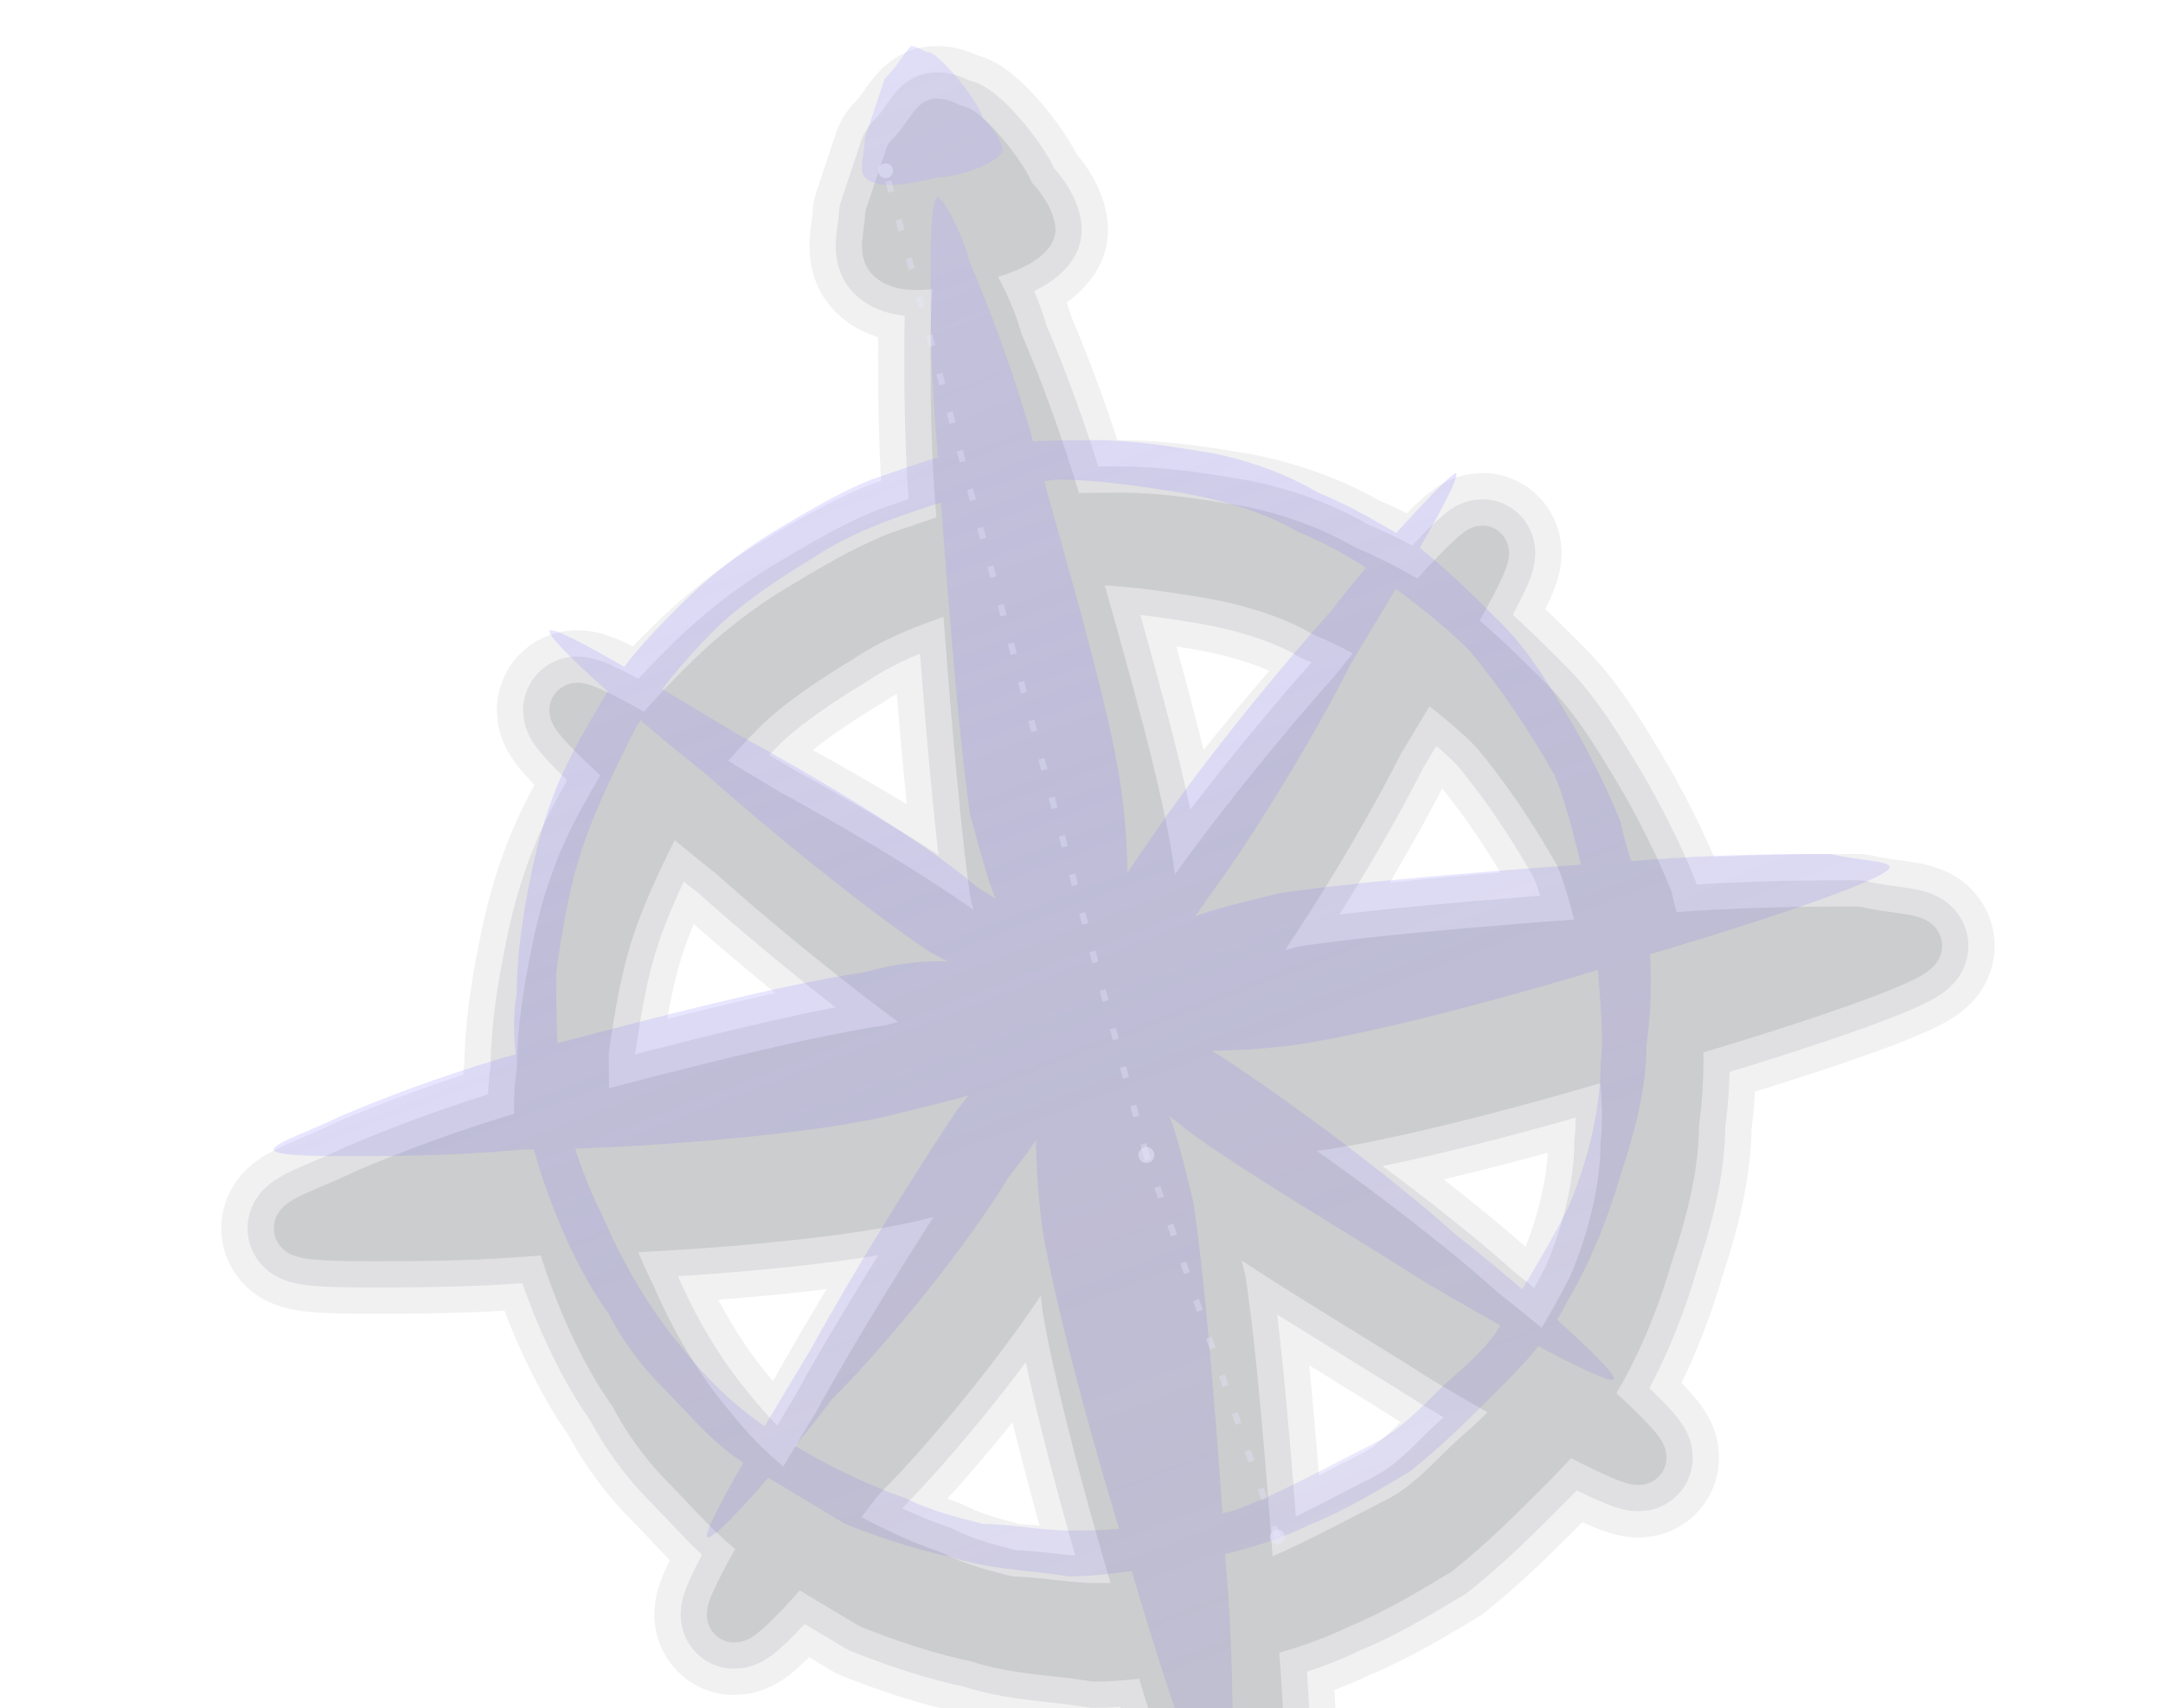
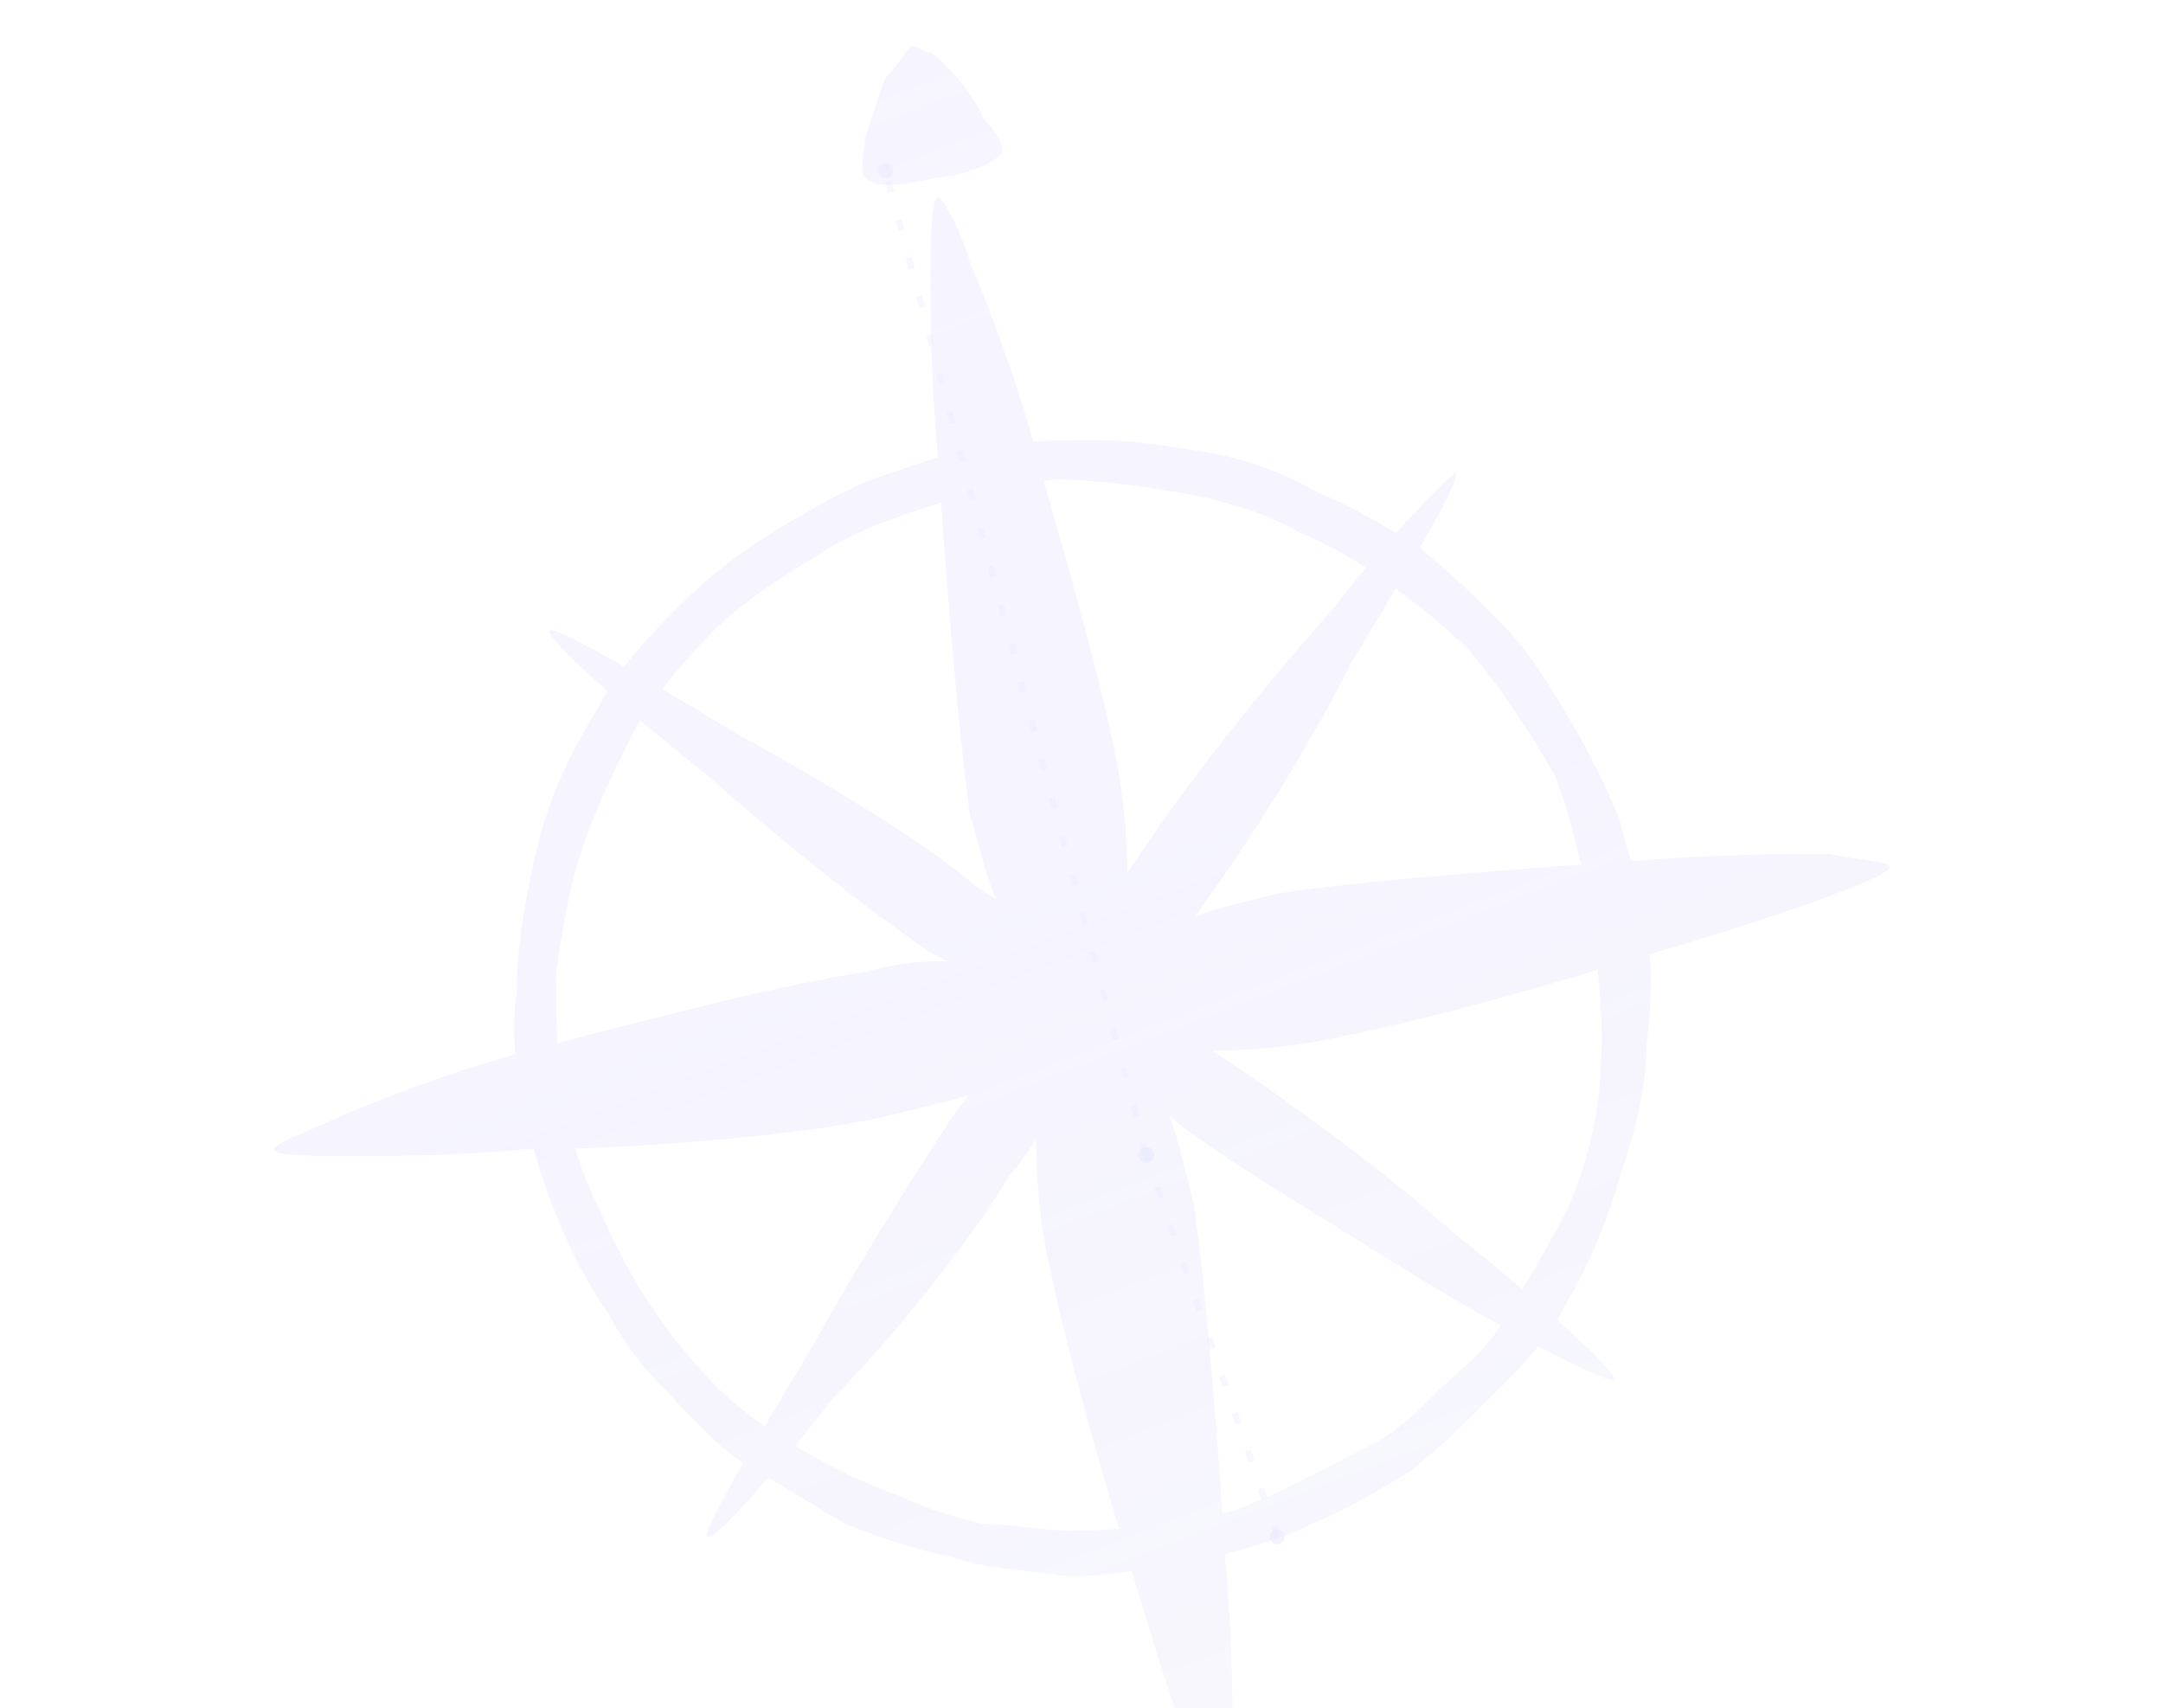
<svg xmlns="http://www.w3.org/2000/svg" viewBox="0 0 380 300" width="380" height="300">
  <defs>
    <linearGradient id="a1" x1="0" y1="0" x2=".35" y2="1">
      <stop offset="0" stop-color="#c4bcff" stop-opacity="0.32" />
      <stop offset=".55" stop-color="#8a7cff" stop-opacity="0.2" />
      <stop offset="1" stop-color="#6a5ae6" stop-opacity="0.13" />
    </linearGradient>
-     <clipPath id="a2">
-       <path d="M269 158C270 156 271 155 272 156C273 156 274 157 275 158C277 162 277 172 276 179C276 186 274 193 272 199C270 206 267 213 264 218C261 224 257 228 253 232C249 236 245 240 240 244C235 247 230 250 225 252C219 255 211 257 205 258C199 259 193 260 188 260C182 259 176 259 170 257C165 256 159 254 154 252C149 249 144 246 139 243C134 240 130 235 126 231C123 228 120 224 118 220C115 216 112 210 110 205C108 200 106 194 105 188C104 183 103 177 104 171C104 165 105 159 106 154C107 149 108 145 110 140C112 135 115 130 118 125C121 120 125 116 129 112C133 108 138 104 143 101C148 98 153 95 158 93C164 91 169 89 175 88C181 87 187 87 192 87C198 87 204 88 210 89C215 90 221 92 226 95C231 97 236 100 241 103C246 107 250 111 254 115C258 119 261 124 264 129C267 134 270 140 272 145C273 150 276 157 275 159C275 161 273 162 272 162C271 162 270 162 269 161C267 158 265 145 262 138C258 131 254 125 249 119C245 115 241 112 237 109C233 106 228 103 223 101C218 98 211 96 205 95C199 94 192 93 186 93C179 94 173 95 167 97C161 99 155 101 149 105C144 108 138 112 134 116C129 121 125 126 122 131C119 137 116 143 114 149C112 155 111 161 110 168C110 174 110 181 111 187C112 193 114 199 117 205C120 212 124 219 129 225C133 230 137 234 143 238C149 242 157 246 163 248C167 250 171 251 175 252C179 252 184 253 188 253C192 253 196 253 201 252C205 252 209 251 213 250C219 248 228 243 234 240C238 238 241 235 244 232C247 229 250 227 253 223C256 218 261 210 264 204C267 197 269 189 269 182C270 174 267 161 269 158ZM168 50C169 50 172 56 173 60C176 67 179 75 182 85C186 100 194 126 196 140C197 147 197 153 197 158C196 163 195 167 193 170C192 171 191 173 190 173C189 173 187 172 186 171C183 169 181 165 179 161C176 156 175 151 173 144C171 130 169 103 168 88C167 77 167 68 167 62C167 57 167 51 168 50ZM211 296C209 296 201 271 197 257C192 241 186 219 184 207C183 199 183 194 183 188C184 184 185 179 187 177C188 175 189 173 190 173C191 173 193 174 194 175C197 177 199 181 201 185C204 190 205 195 207 203C209 216 211 243 212 259C213 270 213 281 213 288C213 291 212 296 211 296ZM67 195C67 194 73 192 77 190C84 187 92 184 102 181C117 177 143 170 157 168C164 166 170 166 175 167C179 167 184 168 187 170C188 171 190 172 190 173C190 174 189 176 188 177C186 180 182 183 178 185C173 187 168 188 160 190C147 193 120 195 105 195C94 196 85 196 78 196C74 196 67 196 67 195ZM313 152C313 154 288 162 274 166C258 171 236 177 223 179C216 180 210 180 205 180C201 179 196 178 193 176C192 176 190 174 190 173C190 172 191 170 192 169C194 167 198 164 202 162C207 159 212 158 220 156C233 154 260 152 275 151C287 150 298 150 304 150C308 151 313 151 313 152ZM109 116C110 115 128 126 138 132C149 138 166 148 174 155C179 158 183 161 186 165C188 168 191 172 190 173C189 174 184 173 181 172C177 171 173 168 167 165C158 159 143 147 133 138C124 131 108 117 109 116ZM247 92C248 93 237 111 231 121C225 133 215 149 209 157C205 163 202 166 198 169C196 171 191 174 190 173C189 172 190 167 191 164C193 159 196 154 201 147C207 138 219 123 228 113C234 105 246 92 247 92ZM133 254C132 253 143 235 149 225C155 214 165 198 171 189C175 184 178 180 182 177C184 175 189 172 190 173C191 174 190 179 189 182C187 187 184 193 179 199C173 209 161 224 152 233C146 241 134 255 133 254ZM271 230C270 231 252 221 242 215C231 208 214 198 206 192C201 188 197 185 194 182C192 179 189 174 190 173C191 172 196 173 199 174C203 176 207 178 213 182C222 188 237 199 247 208C256 215 272 229 271 230ZM157 47C156 46 157 43 157 41C158 38 159 35 160 32C162 30 163 28 164 27C165 27 166 28 167 28C169 29 174 35 175 38C177 40 178 42 178 43C177 45 171 47 168 47C164 48 159 49 157 47Z" />
-     </clipPath>
  </defs>
  <g transform="matrix(1.1539 0 0 1.1539 -29.21 -23.07)">
    <g>
-       <g transform="matrix(1 0 0 1 4 12)" opacity="0.55">
-         <path d="M269 158C270 156 271 155 272 156C273 156 274 157 275 158C277 162 277 172 276 179C276 186 274 193 272 199C270 206 267 213 264 218C261 224 257 228 253 232C249 236 245 240 240 244C235 247 230 250 225 252C219 255 211 257 205 258C199 259 193 260 188 260C182 259 176 259 170 257C165 256 159 254 154 252C149 249 144 246 139 243C134 240 130 235 126 231C123 228 120 224 118 220C115 216 112 210 110 205C108 200 106 194 105 188C104 183 103 177 104 171C104 165 105 159 106 154C107 149 108 145 110 140C112 135 115 130 118 125C121 120 125 116 129 112C133 108 138 104 143 101C148 98 153 95 158 93C164 91 169 89 175 88C181 87 187 87 192 87C198 87 204 88 210 89C215 90 221 92 226 95C231 97 236 100 241 103C246 107 250 111 254 115C258 119 261 124 264 129C267 134 270 140 272 145C273 150 276 157 275 159C275 161 273 162 272 162C271 162 270 162 269 161C267 158 265 145 262 138C258 131 254 125 249 119C245 115 241 112 237 109C233 106 228 103 223 101C218 98 211 96 205 95C199 94 192 93 186 93C179 94 173 95 167 97C161 99 155 101 149 105C144 108 138 112 134 116C129 121 125 126 122 131C119 137 116 143 114 149C112 155 111 161 110 168C110 174 110 181 111 187C112 193 114 199 117 205C120 212 124 219 129 225C133 230 137 234 143 238C149 242 157 246 163 248C167 250 171 251 175 252C179 252 184 253 188 253C192 253 196 253 201 252C205 252 209 251 213 250C219 248 228 243 234 240C238 238 241 235 244 232C247 229 250 227 253 223C256 218 261 210 264 204C267 197 269 189 269 182C270 174 267 161 269 158ZM168 50C169 50 172 56 173 60C176 67 179 75 182 85C186 100 194 126 196 140C197 147 197 153 197 158C196 163 195 167 193 170C192 171 191 173 190 173C189 173 187 172 186 171C183 169 181 165 179 161C176 156 175 151 173 144C171 130 169 103 168 88C167 77 167 68 167 62C167 57 167 51 168 50ZM211 296C209 296 201 271 197 257C192 241 186 219 184 207C183 199 183 194 183 188C184 184 185 179 187 177C188 175 189 173 190 173C191 173 193 174 194 175C197 177 199 181 201 185C204 190 205 195 207 203C209 216 211 243 212 259C213 270 213 281 213 288C213 291 212 296 211 296ZM67 195C67 194 73 192 77 190C84 187 92 184 102 181C117 177 143 170 157 168C164 166 170 166 175 167C179 167 184 168 187 170C188 171 190 172 190 173C190 174 189 176 188 177C186 180 182 183 178 185C173 187 168 188 160 190C147 193 120 195 105 195C94 196 85 196 78 196C74 196 67 196 67 195ZM313 152C313 154 288 162 274 166C258 171 236 177 223 179C216 180 210 180 205 180C201 179 196 178 193 176C192 176 190 174 190 173C190 172 191 170 192 169C194 167 198 164 202 162C207 159 212 158 220 156C233 154 260 152 275 151C287 150 298 150 304 150C308 151 313 151 313 152ZM109 116C110 115 128 126 138 132C149 138 166 148 174 155C179 158 183 161 186 165C188 168 191 172 190 173C189 174 184 173 181 172C177 171 173 168 167 165C158 159 143 147 133 138C124 131 108 117 109 116ZM247 92C248 93 237 111 231 121C225 133 215 149 209 157C205 163 202 166 198 169C196 171 191 174 190 173C189 172 190 167 191 164C193 159 196 154 201 147C207 138 219 123 228 113C234 105 246 92 247 92ZM133 254C132 253 143 235 149 225C155 214 165 198 171 189C175 184 178 180 182 177C184 175 189 172 190 173C191 174 190 179 189 182C187 187 184 193 179 199C173 209 161 224 152 233C146 241 134 255 133 254ZM271 230C270 231 252 221 242 215C231 208 214 198 206 192C201 188 197 185 194 182C192 179 189 174 190 173C191 172 196 173 199 174C203 176 207 178 213 182C222 188 237 199 247 208C256 215 272 229 271 230ZM157 47C156 46 157 43 157 41C158 38 159 35 160 32C162 30 163 28 164 27C165 27 166 28 167 28C169 29 174 35 175 38C177 40 178 42 178 43C177 45 171 47 168 47C164 48 159 49 157 47Z" fill="#02030c" stroke="#02030c" stroke-width="24" stroke-linejoin="round" opacity="0.1" />
-         <path d="M269 158C270 156 271 155 272 156C273 156 274 157 275 158C277 162 277 172 276 179C276 186 274 193 272 199C270 206 267 213 264 218C261 224 257 228 253 232C249 236 245 240 240 244C235 247 230 250 225 252C219 255 211 257 205 258C199 259 193 260 188 260C182 259 176 259 170 257C165 256 159 254 154 252C149 249 144 246 139 243C134 240 130 235 126 231C123 228 120 224 118 220C115 216 112 210 110 205C108 200 106 194 105 188C104 183 103 177 104 171C104 165 105 159 106 154C107 149 108 145 110 140C112 135 115 130 118 125C121 120 125 116 129 112C133 108 138 104 143 101C148 98 153 95 158 93C164 91 169 89 175 88C181 87 187 87 192 87C198 87 204 88 210 89C215 90 221 92 226 95C231 97 236 100 241 103C246 107 250 111 254 115C258 119 261 124 264 129C267 134 270 140 272 145C273 150 276 157 275 159C275 161 273 162 272 162C271 162 270 162 269 161C267 158 265 145 262 138C258 131 254 125 249 119C245 115 241 112 237 109C233 106 228 103 223 101C218 98 211 96 205 95C199 94 192 93 186 93C179 94 173 95 167 97C161 99 155 101 149 105C144 108 138 112 134 116C129 121 125 126 122 131C119 137 116 143 114 149C112 155 111 161 110 168C110 174 110 181 111 187C112 193 114 199 117 205C120 212 124 219 129 225C133 230 137 234 143 238C149 242 157 246 163 248C167 250 171 251 175 252C179 252 184 253 188 253C192 253 196 253 201 252C205 252 209 251 213 250C219 248 228 243 234 240C238 238 241 235 244 232C247 229 250 227 253 223C256 218 261 210 264 204C267 197 269 189 269 182C270 174 267 161 269 158ZM168 50C169 50 172 56 173 60C176 67 179 75 182 85C186 100 194 126 196 140C197 147 197 153 197 158C196 163 195 167 193 170C192 171 191 173 190 173C189 173 187 172 186 171C183 169 181 165 179 161C176 156 175 151 173 144C171 130 169 103 168 88C167 77 167 68 167 62C167 57 167 51 168 50ZM211 296C209 296 201 271 197 257C192 241 186 219 184 207C183 199 183 194 183 188C184 184 185 179 187 177C188 175 189 173 190 173C191 173 193 174 194 175C197 177 199 181 201 185C204 190 205 195 207 203C209 216 211 243 212 259C213 270 213 281 213 288C213 291 212 296 211 296ZM67 195C67 194 73 192 77 190C84 187 92 184 102 181C117 177 143 170 157 168C164 166 170 166 175 167C179 167 184 168 187 170C188 171 190 172 190 173C190 174 189 176 188 177C186 180 182 183 178 185C173 187 168 188 160 190C147 193 120 195 105 195C94 196 85 196 78 196C74 196 67 196 67 195ZM313 152C313 154 288 162 274 166C258 171 236 177 223 179C216 180 210 180 205 180C201 179 196 178 193 176C192 176 190 174 190 173C190 172 191 170 192 169C194 167 198 164 202 162C207 159 212 158 220 156C233 154 260 152 275 151C287 150 298 150 304 150C308 151 313 151 313 152ZM109 116C110 115 128 126 138 132C149 138 166 148 174 155C179 158 183 161 186 165C188 168 191 172 190 173C189 174 184 173 181 172C177 171 173 168 167 165C158 159 143 147 133 138C124 131 108 117 109 116ZM247 92C248 93 237 111 231 121C225 133 215 149 209 157C205 163 202 166 198 169C196 171 191 174 190 173C189 172 190 167 191 164C193 159 196 154 201 147C207 138 219 123 228 113C234 105 246 92 247 92ZM133 254C132 253 143 235 149 225C155 214 165 198 171 189C175 184 178 180 182 177C184 175 189 172 190 173C191 174 190 179 189 182C187 187 184 193 179 199C173 209 161 224 152 233C146 241 134 255 133 254ZM271 230C270 231 252 221 242 215C231 208 214 198 206 192C201 188 197 185 194 182C192 179 189 174 190 173C191 172 196 173 199 174C203 176 207 178 213 182C222 188 237 199 247 208C256 215 272 229 271 230ZM157 47C156 46 157 43 157 41C158 38 159 35 160 32C162 30 163 28 164 27C165 27 166 28 167 28C169 29 174 35 175 38C177 40 178 42 178 43C177 45 171 47 168 47C164 48 159 49 157 47Z" fill="#02030c" stroke="#02030c" stroke-width="16" stroke-linejoin="round" opacity="0.14" />
-         <path d="M269 158C270 156 271 155 272 156C273 156 274 157 275 158C277 162 277 172 276 179C276 186 274 193 272 199C270 206 267 213 264 218C261 224 257 228 253 232C249 236 245 240 240 244C235 247 230 250 225 252C219 255 211 257 205 258C199 259 193 260 188 260C182 259 176 259 170 257C165 256 159 254 154 252C149 249 144 246 139 243C134 240 130 235 126 231C123 228 120 224 118 220C115 216 112 210 110 205C108 200 106 194 105 188C104 183 103 177 104 171C104 165 105 159 106 154C107 149 108 145 110 140C112 135 115 130 118 125C121 120 125 116 129 112C133 108 138 104 143 101C148 98 153 95 158 93C164 91 169 89 175 88C181 87 187 87 192 87C198 87 204 88 210 89C215 90 221 92 226 95C231 97 236 100 241 103C246 107 250 111 254 115C258 119 261 124 264 129C267 134 270 140 272 145C273 150 276 157 275 159C275 161 273 162 272 162C271 162 270 162 269 161C267 158 265 145 262 138C258 131 254 125 249 119C245 115 241 112 237 109C233 106 228 103 223 101C218 98 211 96 205 95C199 94 192 93 186 93C179 94 173 95 167 97C161 99 155 101 149 105C144 108 138 112 134 116C129 121 125 126 122 131C119 137 116 143 114 149C112 155 111 161 110 168C110 174 110 181 111 187C112 193 114 199 117 205C120 212 124 219 129 225C133 230 137 234 143 238C149 242 157 246 163 248C167 250 171 251 175 252C179 252 184 253 188 253C192 253 196 253 201 252C205 252 209 251 213 250C219 248 228 243 234 240C238 238 241 235 244 232C247 229 250 227 253 223C256 218 261 210 264 204C267 197 269 189 269 182C270 174 267 161 269 158ZM168 50C169 50 172 56 173 60C176 67 179 75 182 85C186 100 194 126 196 140C197 147 197 153 197 158C196 163 195 167 193 170C192 171 191 173 190 173C189 173 187 172 186 171C183 169 181 165 179 161C176 156 175 151 173 144C171 130 169 103 168 88C167 77 167 68 167 62C167 57 167 51 168 50ZM211 296C209 296 201 271 197 257C192 241 186 219 184 207C183 199 183 194 183 188C184 184 185 179 187 177C188 175 189 173 190 173C191 173 193 174 194 175C197 177 199 181 201 185C204 190 205 195 207 203C209 216 211 243 212 259C213 270 213 281 213 288C213 291 212 296 211 296ZM67 195C67 194 73 192 77 190C84 187 92 184 102 181C117 177 143 170 157 168C164 166 170 166 175 167C179 167 184 168 187 170C188 171 190 172 190 173C190 174 189 176 188 177C186 180 182 183 178 185C173 187 168 188 160 190C147 193 120 195 105 195C94 196 85 196 78 196C74 196 67 196 67 195ZM313 152C313 154 288 162 274 166C258 171 236 177 223 179C216 180 210 180 205 180C201 179 196 178 193 176C192 176 190 174 190 173C190 172 191 170 192 169C194 167 198 164 202 162C207 159 212 158 220 156C233 154 260 152 275 151C287 150 298 150 304 150C308 151 313 151 313 152ZM109 116C110 115 128 126 138 132C149 138 166 148 174 155C179 158 183 161 186 165C188 168 191 172 190 173C189 174 184 173 181 172C177 171 173 168 167 165C158 159 143 147 133 138C124 131 108 117 109 116ZM247 92C248 93 237 111 231 121C225 133 215 149 209 157C205 163 202 166 198 169C196 171 191 174 190 173C189 172 190 167 191 164C193 159 196 154 201 147C207 138 219 123 228 113C234 105 246 92 247 92ZM133 254C132 253 143 235 149 225C155 214 165 198 171 189C175 184 178 180 182 177C184 175 189 172 190 173C191 174 190 179 189 182C187 187 184 193 179 199C173 209 161 224 152 233C146 241 134 255 133 254ZM271 230C270 231 252 221 242 215C231 208 214 198 206 192C201 188 197 185 194 182C192 179 189 174 190 173C191 172 196 173 199 174C203 176 207 178 213 182C222 188 237 199 247 208C256 215 272 229 271 230ZM157 47C156 46 157 43 157 41C158 38 159 35 160 32C162 30 163 28 164 27C165 27 166 28 167 28C169 29 174 35 175 38C177 40 178 42 178 43C177 45 171 47 168 47C164 48 159 49 157 47Z" fill="#02030c" stroke="#02030c" stroke-width="8" stroke-linejoin="round" opacity="0.18" />
-       </g>
      <g>
-         <path d="M269 158C270 156 271 155 272 156C273 156 274 157 275 158C277 162 277 172 276 179C276 186 274 193 272 199C270 206 267 213 264 218C261 224 257 228 253 232C249 236 245 240 240 244C235 247 230 250 225 252C219 255 211 257 205 258C199 259 193 260 188 260C182 259 176 259 170 257C165 256 159 254 154 252C149 249 144 246 139 243C134 240 130 235 126 231C123 228 120 224 118 220C115 216 112 210 110 205C108 200 106 194 105 188C104 183 103 177 104 171C104 165 105 159 106 154C107 149 108 145 110 140C112 135 115 130 118 125C121 120 125 116 129 112C133 108 138 104 143 101C148 98 153 95 158 93C164 91 169 89 175 88C181 87 187 87 192 87C198 87 204 88 210 89C215 90 221 92 226 95C231 97 236 100 241 103C246 107 250 111 254 115C258 119 261 124 264 129C267 134 270 140 272 145C273 150 276 157 275 159C275 161 273 162 272 162C271 162 270 162 269 161C267 158 265 145 262 138C258 131 254 125 249 119C245 115 241 112 237 109C233 106 228 103 223 101C218 98 211 96 205 95C199 94 192 93 186 93C179 94 173 95 167 97C161 99 155 101 149 105C144 108 138 112 134 116C129 121 125 126 122 131C119 137 116 143 114 149C112 155 111 161 110 168C110 174 110 181 111 187C112 193 114 199 117 205C120 212 124 219 129 225C133 230 137 234 143 238C149 242 157 246 163 248C167 250 171 251 175 252C179 252 184 253 188 253C192 253 196 253 201 252C205 252 209 251 213 250C219 248 228 243 234 240C238 238 241 235 244 232C247 229 250 227 253 223C256 218 261 210 264 204C267 197 269 189 269 182C270 174 267 161 269 158ZM168 50C169 50 172 56 173 60C176 67 179 75 182 85C186 100 194 126 196 140C197 147 197 153 197 158C196 163 195 167 193 170C192 171 191 173 190 173C189 173 187 172 186 171C183 169 181 165 179 161C176 156 175 151 173 144C171 130 169 103 168 88C167 77 167 68 167 62C167 57 167 51 168 50ZM211 296C209 296 201 271 197 257C192 241 186 219 184 207C183 199 183 194 183 188C184 184 185 179 187 177C188 175 189 173 190 173C191 173 193 174 194 175C197 177 199 181 201 185C204 190 205 195 207 203C209 216 211 243 212 259C213 270 213 281 213 288C213 291 212 296 211 296ZM67 195C67 194 73 192 77 190C84 187 92 184 102 181C117 177 143 170 157 168C164 166 170 166 175 167C179 167 184 168 187 170C188 171 190 172 190 173C190 174 189 176 188 177C186 180 182 183 178 185C173 187 168 188 160 190C147 193 120 195 105 195C94 196 85 196 78 196C74 196 67 196 67 195ZM313 152C313 154 288 162 274 166C258 171 236 177 223 179C216 180 210 180 205 180C201 179 196 178 193 176C192 176 190 174 190 173C190 172 191 170 192 169C194 167 198 164 202 162C207 159 212 158 220 156C233 154 260 152 275 151C287 150 298 150 304 150C308 151 313 151 313 152ZM109 116C110 115 128 126 138 132C149 138 166 148 174 155C179 158 183 161 186 165C188 168 191 172 190 173C189 174 184 173 181 172C177 171 173 168 167 165C158 159 143 147 133 138C124 131 108 117 109 116ZM247 92C248 93 237 111 231 121C225 133 215 149 209 157C205 163 202 166 198 169C196 171 191 174 190 173C189 172 190 167 191 164C193 159 196 154 201 147C207 138 219 123 228 113C234 105 246 92 247 92ZM133 254C132 253 143 235 149 225C155 214 165 198 171 189C175 184 178 180 182 177C184 175 189 172 190 173C191 174 190 179 189 182C187 187 184 193 179 199C173 209 161 224 152 233C146 241 134 255 133 254ZM271 230C270 231 252 221 242 215C231 208 214 198 206 192C201 188 197 185 194 182C192 179 189 174 190 173C191 172 196 173 199 174C203 176 207 178 213 182C222 188 237 199 247 208C256 215 272 229 271 230ZM157 47C156 46 157 43 157 41C158 38 159 35 160 32C162 30 163 28 164 27C165 27 166 28 167 28C169 29 174 35 175 38C177 40 178 42 178 43C177 45 171 47 168 47C164 48 159 49 157 47Z" fill="url(#a1)" />
+         <path d="M269 158C270 156 271 155 272 156C273 156 274 157 275 158C277 162 277 172 276 179C276 186 274 193 272 199C270 206 267 213 264 218C261 224 257 228 253 232C249 236 245 240 240 244C235 247 230 250 225 252C219 255 211 257 205 258C199 259 193 260 188 260C182 259 176 259 170 257C165 256 159 254 154 252C149 249 144 246 139 243C134 240 130 235 126 231C123 228 120 224 118 220C115 216 112 210 110 205C108 200 106 194 105 188C104 183 103 177 104 171C104 165 105 159 106 154C107 149 108 145 110 140C112 135 115 130 118 125C121 120 125 116 129 112C133 108 138 104 143 101C148 98 153 95 158 93C164 91 169 89 175 88C181 87 187 87 192 87C198 87 204 88 210 89C215 90 221 92 226 95C231 97 236 100 241 103C246 107 250 111 254 115C258 119 261 124 264 129C267 134 270 140 272 145C273 150 276 157 275 159C275 161 273 162 272 162C271 162 270 162 269 161C267 158 265 145 262 138C258 131 254 125 249 119C245 115 241 112 237 109C233 106 228 103 223 101C218 98 211 96 205 95C199 94 192 93 186 93C179 94 173 95 167 97C161 99 155 101 149 105C144 108 138 112 134 116C129 121 125 126 122 131C119 137 116 143 114 149C112 155 111 161 110 168C110 174 110 181 111 187C112 193 114 199 117 205C120 212 124 219 129 225C133 230 137 234 143 238C149 242 157 246 163 248C167 250 171 251 175 252C179 252 184 253 188 253C192 253 196 253 201 252C205 252 209 251 213 250C219 248 228 243 234 240C238 238 241 235 244 232C247 229 250 227 253 223C256 218 261 210 264 204C267 197 269 189 269 182C270 174 267 161 269 158ZM168 50C169 50 172 56 173 60C176 67 179 75 182 85C186 100 194 126 196 140C197 147 197 153 197 158C196 163 195 167 193 170C192 171 191 173 190 173C189 173 187 172 186 171C183 169 181 165 179 161C176 156 175 151 173 144C171 130 169 103 168 88C167 77 167 68 167 62C167 57 167 51 168 50ZM211 296C209 296 201 271 197 257C192 241 186 219 184 207C183 199 183 194 183 188C184 184 185 179 187 177C188 175 189 173 190 173C191 173 193 174 194 175C197 177 199 181 201 185C204 190 205 195 207 203C209 216 211 243 212 259C213 270 213 281 213 288C213 291 212 296 211 296ZM67 195C67 194 73 192 77 190C84 187 92 184 102 181C117 177 143 170 157 168C164 166 170 166 175 167C179 167 184 168 187 170C188 171 190 172 190 173C190 174 189 176 188 177C186 180 182 183 178 185C173 187 168 188 160 190C147 193 120 195 105 195C94 196 85 196 78 196C74 196 67 196 67 195ZM313 152C313 154 288 162 274 166C258 171 236 177 223 179C216 180 210 180 205 180C201 179 196 178 193 176C192 176 190 174 190 173C190 172 191 170 192 169C194 167 198 164 202 162C207 159 212 158 220 156C233 154 260 152 275 151C287 150 298 150 304 150C308 151 313 151 313 152ZM109 116C110 115 128 126 138 132C149 138 166 148 174 155C179 158 183 161 186 165C188 168 191 172 190 173C189 174 184 173 181 172C177 171 173 168 167 165C158 159 143 147 133 138C124 131 108 117 109 116ZM247 92C248 93 237 111 231 121C225 133 215 149 209 157C205 163 202 166 198 169C196 171 191 174 190 173C189 172 190 167 191 164C193 159 196 154 201 147C207 138 219 123 228 113C234 105 246 92 247 92ZM133 254C132 253 143 235 149 225C155 214 165 198 171 189C175 184 178 180 182 177C184 175 189 172 190 173C191 174 190 179 189 182C187 187 184 193 179 199C173 209 161 224 152 233C146 241 134 255 133 254ZM271 230C270 231 252 221 242 215C231 208 214 198 206 192C201 188 197 185 194 182C192 179 189 174 190 173C191 172 196 173 199 174C203 176 207 178 213 182C222 188 237 199 247 208C256 215 272 229 271 230ZM157 47C156 46 157 43 157 41C158 38 159 35 160 32C162 30 163 28 164 27C165 27 166 28 167 28C169 29 174 35 175 38C177 40 178 42 178 43C177 45 171 47 168 47C164 48 159 49 157 47Z" fill="url(#a1)" opacity="0.4" />
      </g>
    </g>
  </g>
  <line x1="224.4" y1="270" x2="201.4" y2="202.9" fill="#000000" stroke-opacity="0.34" stroke="#e8e9ff" stroke-width="1.1" stroke-dasharray="2, 5" />
  <line x1="201.4" y1="202.9" x2="155.6" y2="30" fill="#000000" stroke-opacity="0.34" stroke="#e8e9ff" stroke-width="1.1" stroke-dasharray="2, 5" />
  <circle cx="224.4" cy="270" r="1.3" fill-opacity="0.5" fill="#e8e9ff" />
  <circle cx="201.4" cy="202.9" r="1.4" fill-opacity="0.5" fill="#e8e9ff" />
  <circle cx="155.6" cy="30" r="1.3" fill-opacity="0.5" fill="#e8e9ff" />
</svg>
